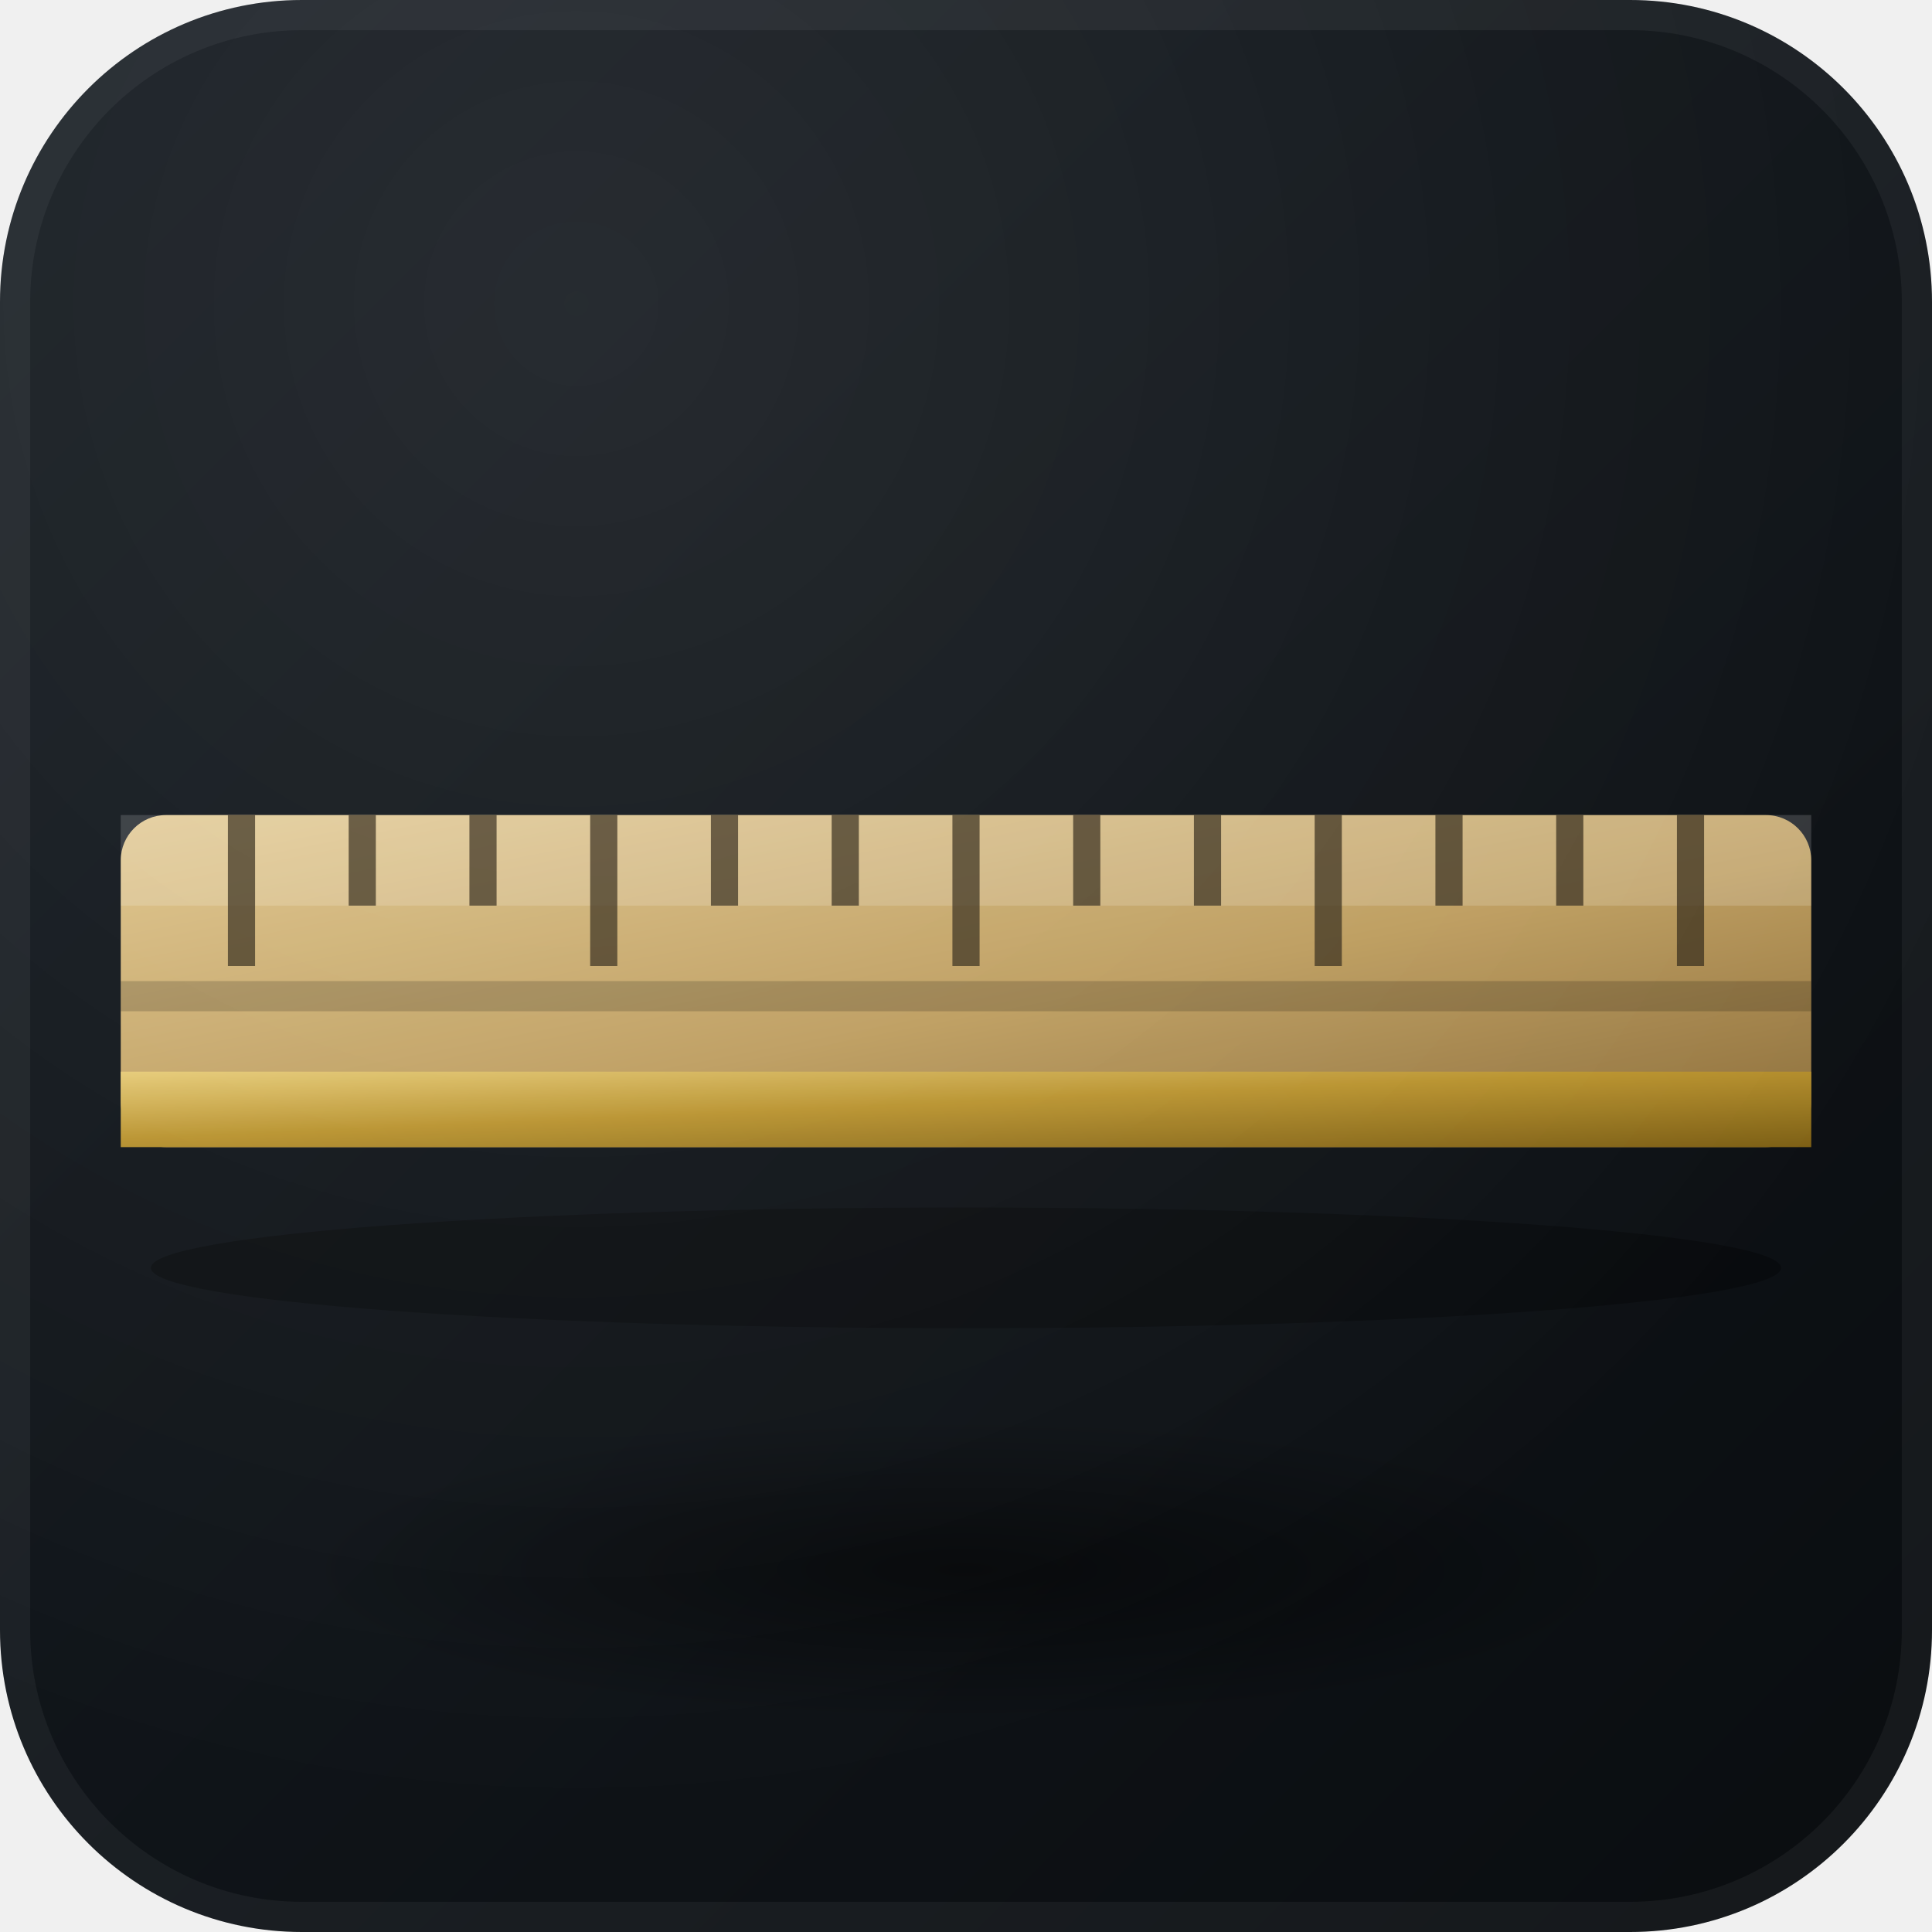
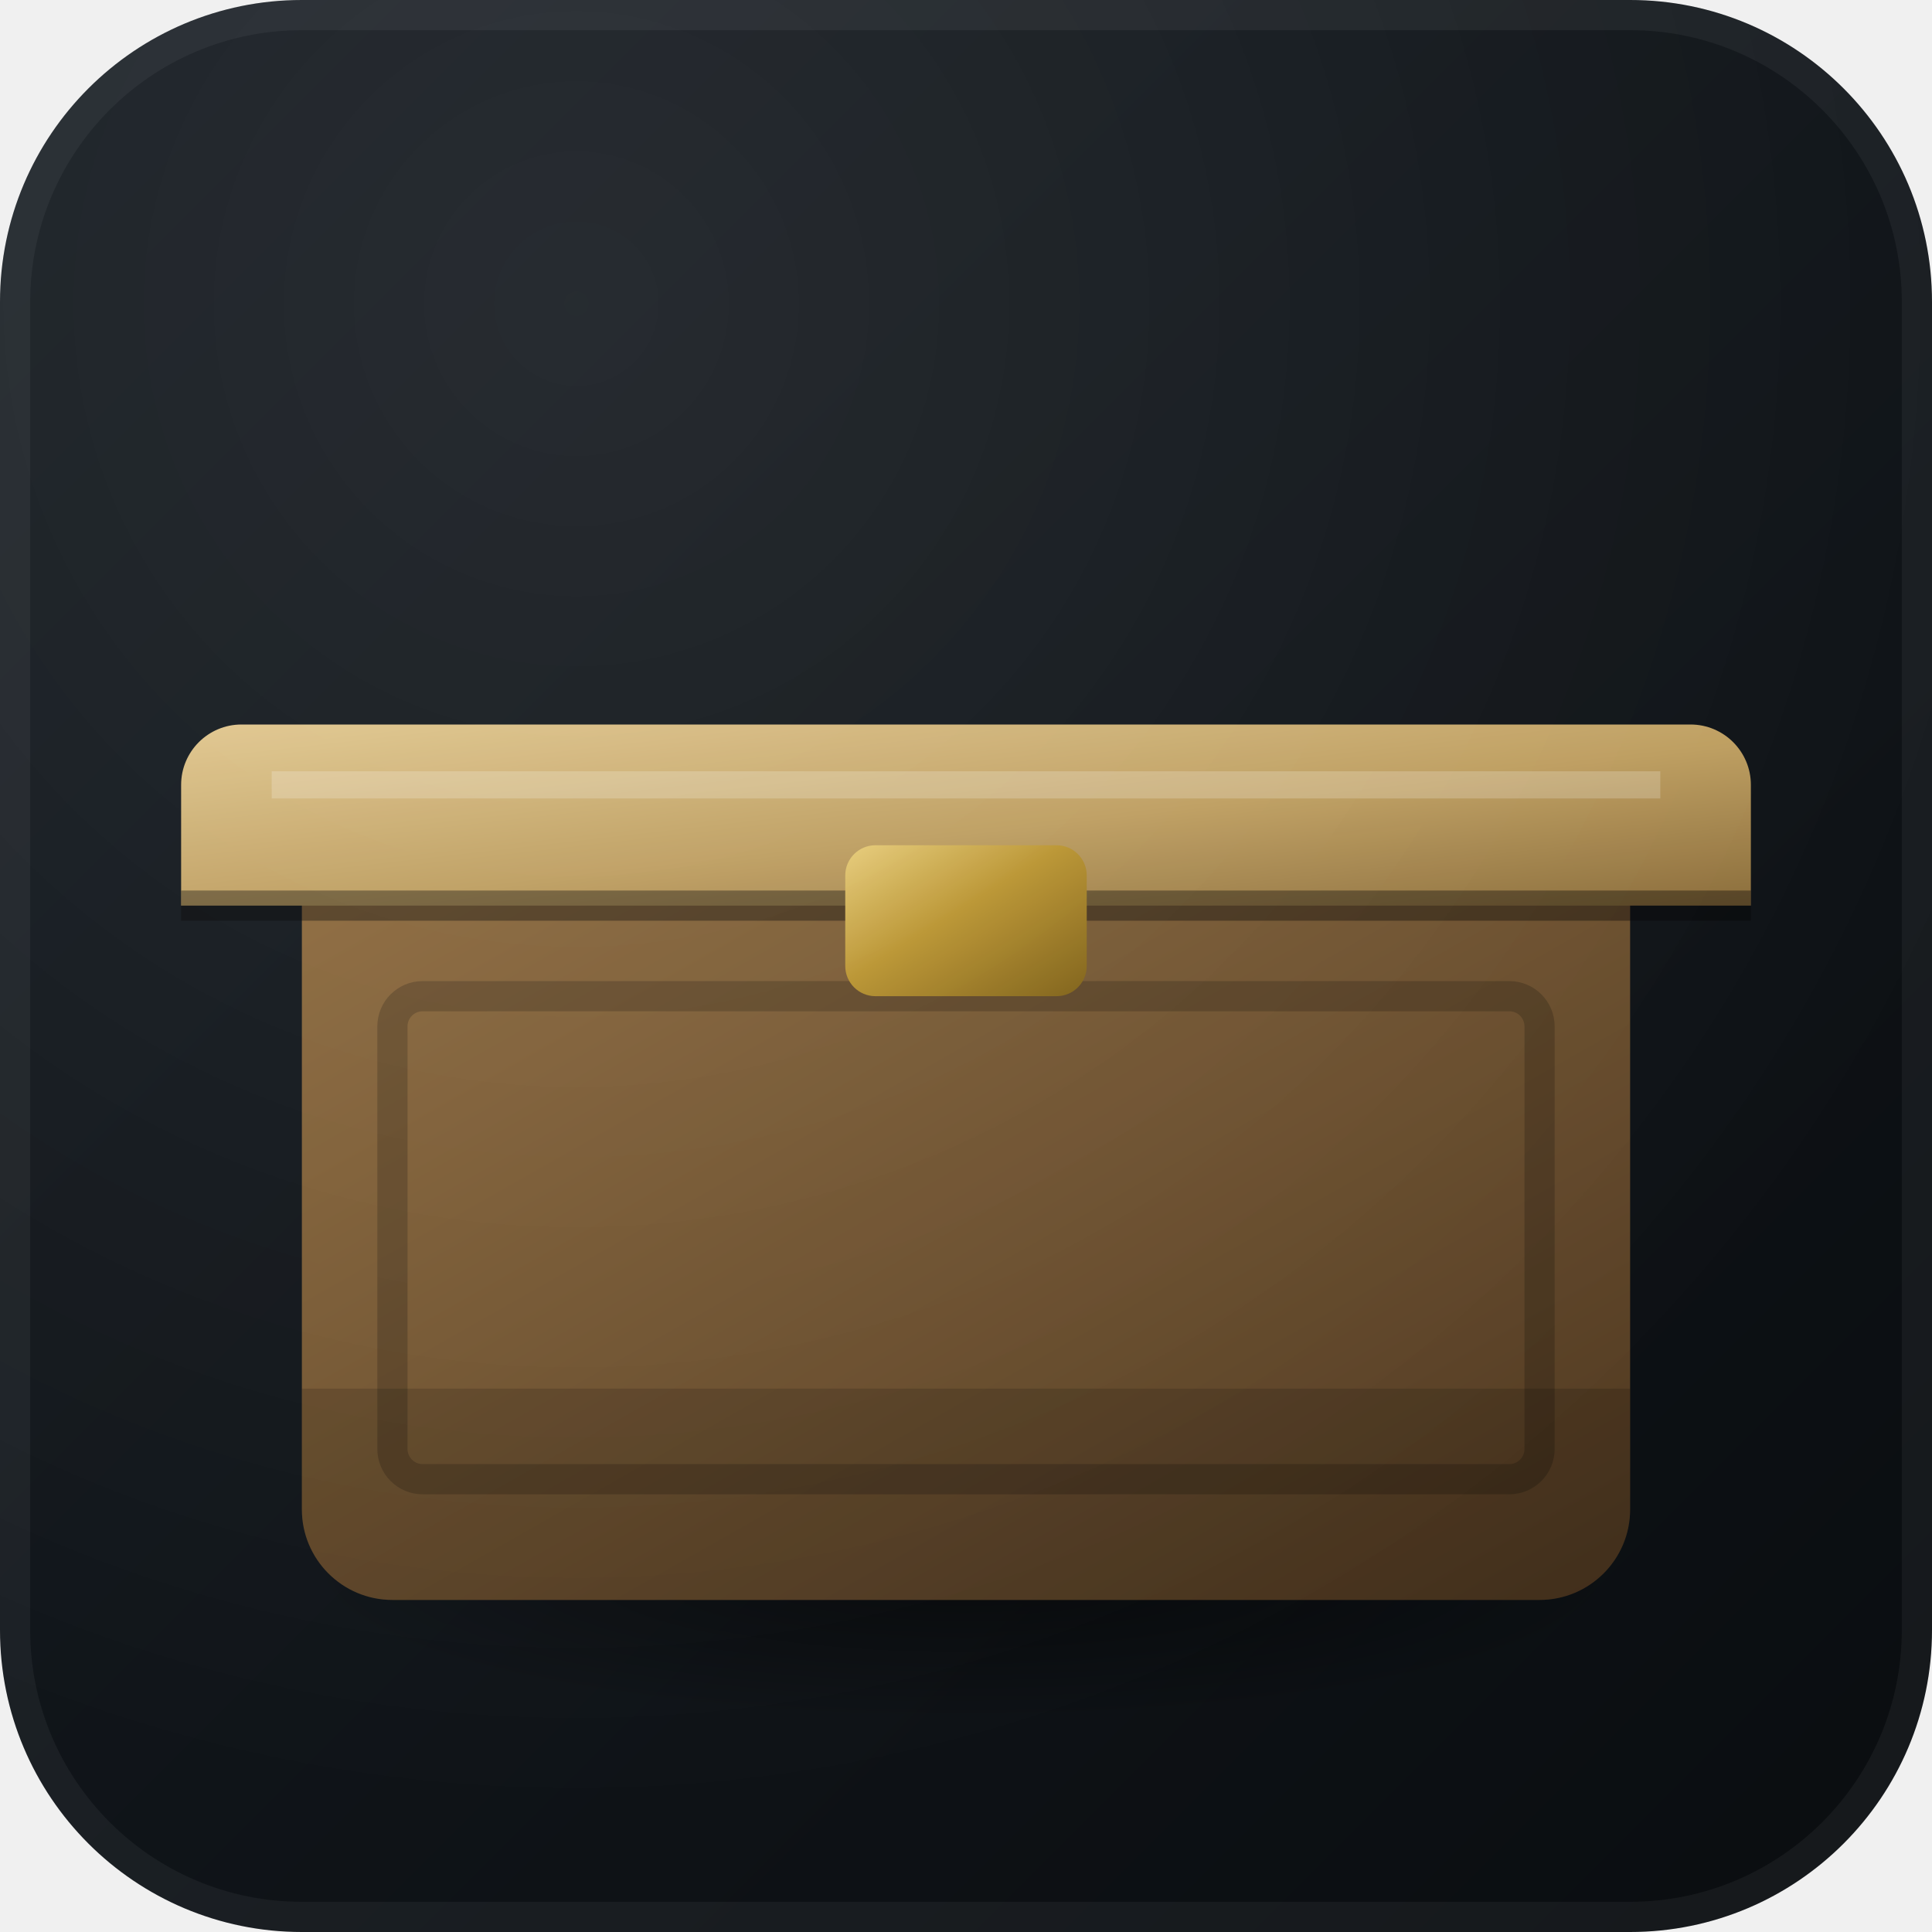
- <svg xmlns="http://www.w3.org/2000/svg" viewBox="0 0 64 64" width="64" height="64" role="img" aria-label="regle">
+ <svg xmlns="http://www.w3.org/2000/svg" viewBox="0 0 64 64" width="64" height="64" role="img" aria-label="boite">
  <defs>
    <linearGradient id="plaque" x1="0" y1="0" x2="1" y2="1">
      <stop offset="0" stop-color="#151b21" />
      <stop offset="1" stop-color="#0a0d10" />
    </linearGradient>
    <radialGradient id="lum" cx="30%" cy="16%" r="78%">
      <stop offset="0" stop-color="#ffffff" stop-opacity=".085" />
      <stop offset="1" stop-color="#ffffff" stop-opacity="0" />
    </radialGradient>
    <radialGradient id="sol" cx="50%" cy="50%" r="50%">
      <stop offset="0" stop-color="#000" stop-opacity=".55" />
      <stop offset="1" stop-color="#000" stop-opacity="0" />
    </radialGradient>
    <linearGradient id="laiton" x1="0" y1="0" x2="1" y2="1">
      <stop offset="0" stop-color="#e6cb78" />
      <stop offset=".45" stop-color="#b9932f" />
      <stop offset="1" stop-color="#7d5f15" />
    </linearGradient>
    <linearGradient id="bois" x1="0" y1="0" x2="1" y2="1">
      <stop offset="0" stop-color="#e0c68d" />
      <stop offset=".55" stop-color="#bd9d5f" />
      <stop offset="1" stop-color="#8a6c3a" />
    </linearGradient>
+     <linearGradient id="boisSombre" x1="0" y1="0" x2="1" y2="1">
+       <stop offset="0" stop-color="#8d6a3d" />
+       <stop offset="1" stop-color="#4d3720" />
+     </linearGradient>
  </defs>
  <rect width="64" height="64" rx="10" fill="url(#plaque)" />
  <ellipse cx="32" cy="52" rx="22" ry="5" fill="url(#sol)" />
-   <rect x="4" y="27" width="56" height="11" rx="1.5" fill="url(#bois)" />
-   <rect x="4" y="27" width="56" height="3" fill="#fff" opacity=".16" />
-   <rect x="4" y="35.5" width="56" height="2.5" fill="url(#laiton)" />
-   <g stroke="#3a2f1c" stroke-opacity=".75" stroke-width=".9">
-     <path d="M8 27v5M12 27v3M16 27v3M20 27v5M24 27v3M28 27v3M32 27v5M36 27v3M40 27v3M44 27v5M48 27v3M52 27v3M56 27v5" />
-   </g>
-   <path d="M4 33h56" fill="none" stroke="#000" stroke-opacity=".18" stroke-width="1" />
-   <ellipse cx="32" cy="42" rx="27" ry="2" fill="#000" opacity=".3" />
+   <path d="M10 28h44v22a3 3 0 0 1-3 3H13a3 3 0 0 1-3-3z" fill="url(#boisSombre)" />
+   <path d="M8 24h48a2 2 0 0 1 2 2v4H6v-4a2 2 0 0 1 2-2z" fill="url(#bois)" />
+   <path d="M6 30h52" fill="none" stroke="#000" stroke-opacity=".38" stroke-width="1" />
+   <rect x="13" y="33" width="38" height="16" rx="1" fill="none" stroke="#000" stroke-opacity=".2" />
+   <rect x="28" y="28" width="8" height="5" rx="1" fill="url(#laiton)" />
+   <path d="M9 26h46" fill="none" stroke="#fff" stroke-opacity=".2" stroke-width=".9" />
+   <path d="M10 46h44v4a3 3 0 0 1-3 3H13a3 3 0 0 1-3-3z" fill="#000" opacity=".16" />
  <rect width="64" height="64" rx="10" fill="url(#lum)" />
  <rect x=".5" y=".5" width="63" height="63" rx="9.5" fill="none" stroke="#fff" stroke-opacity=".05" />
</svg>
